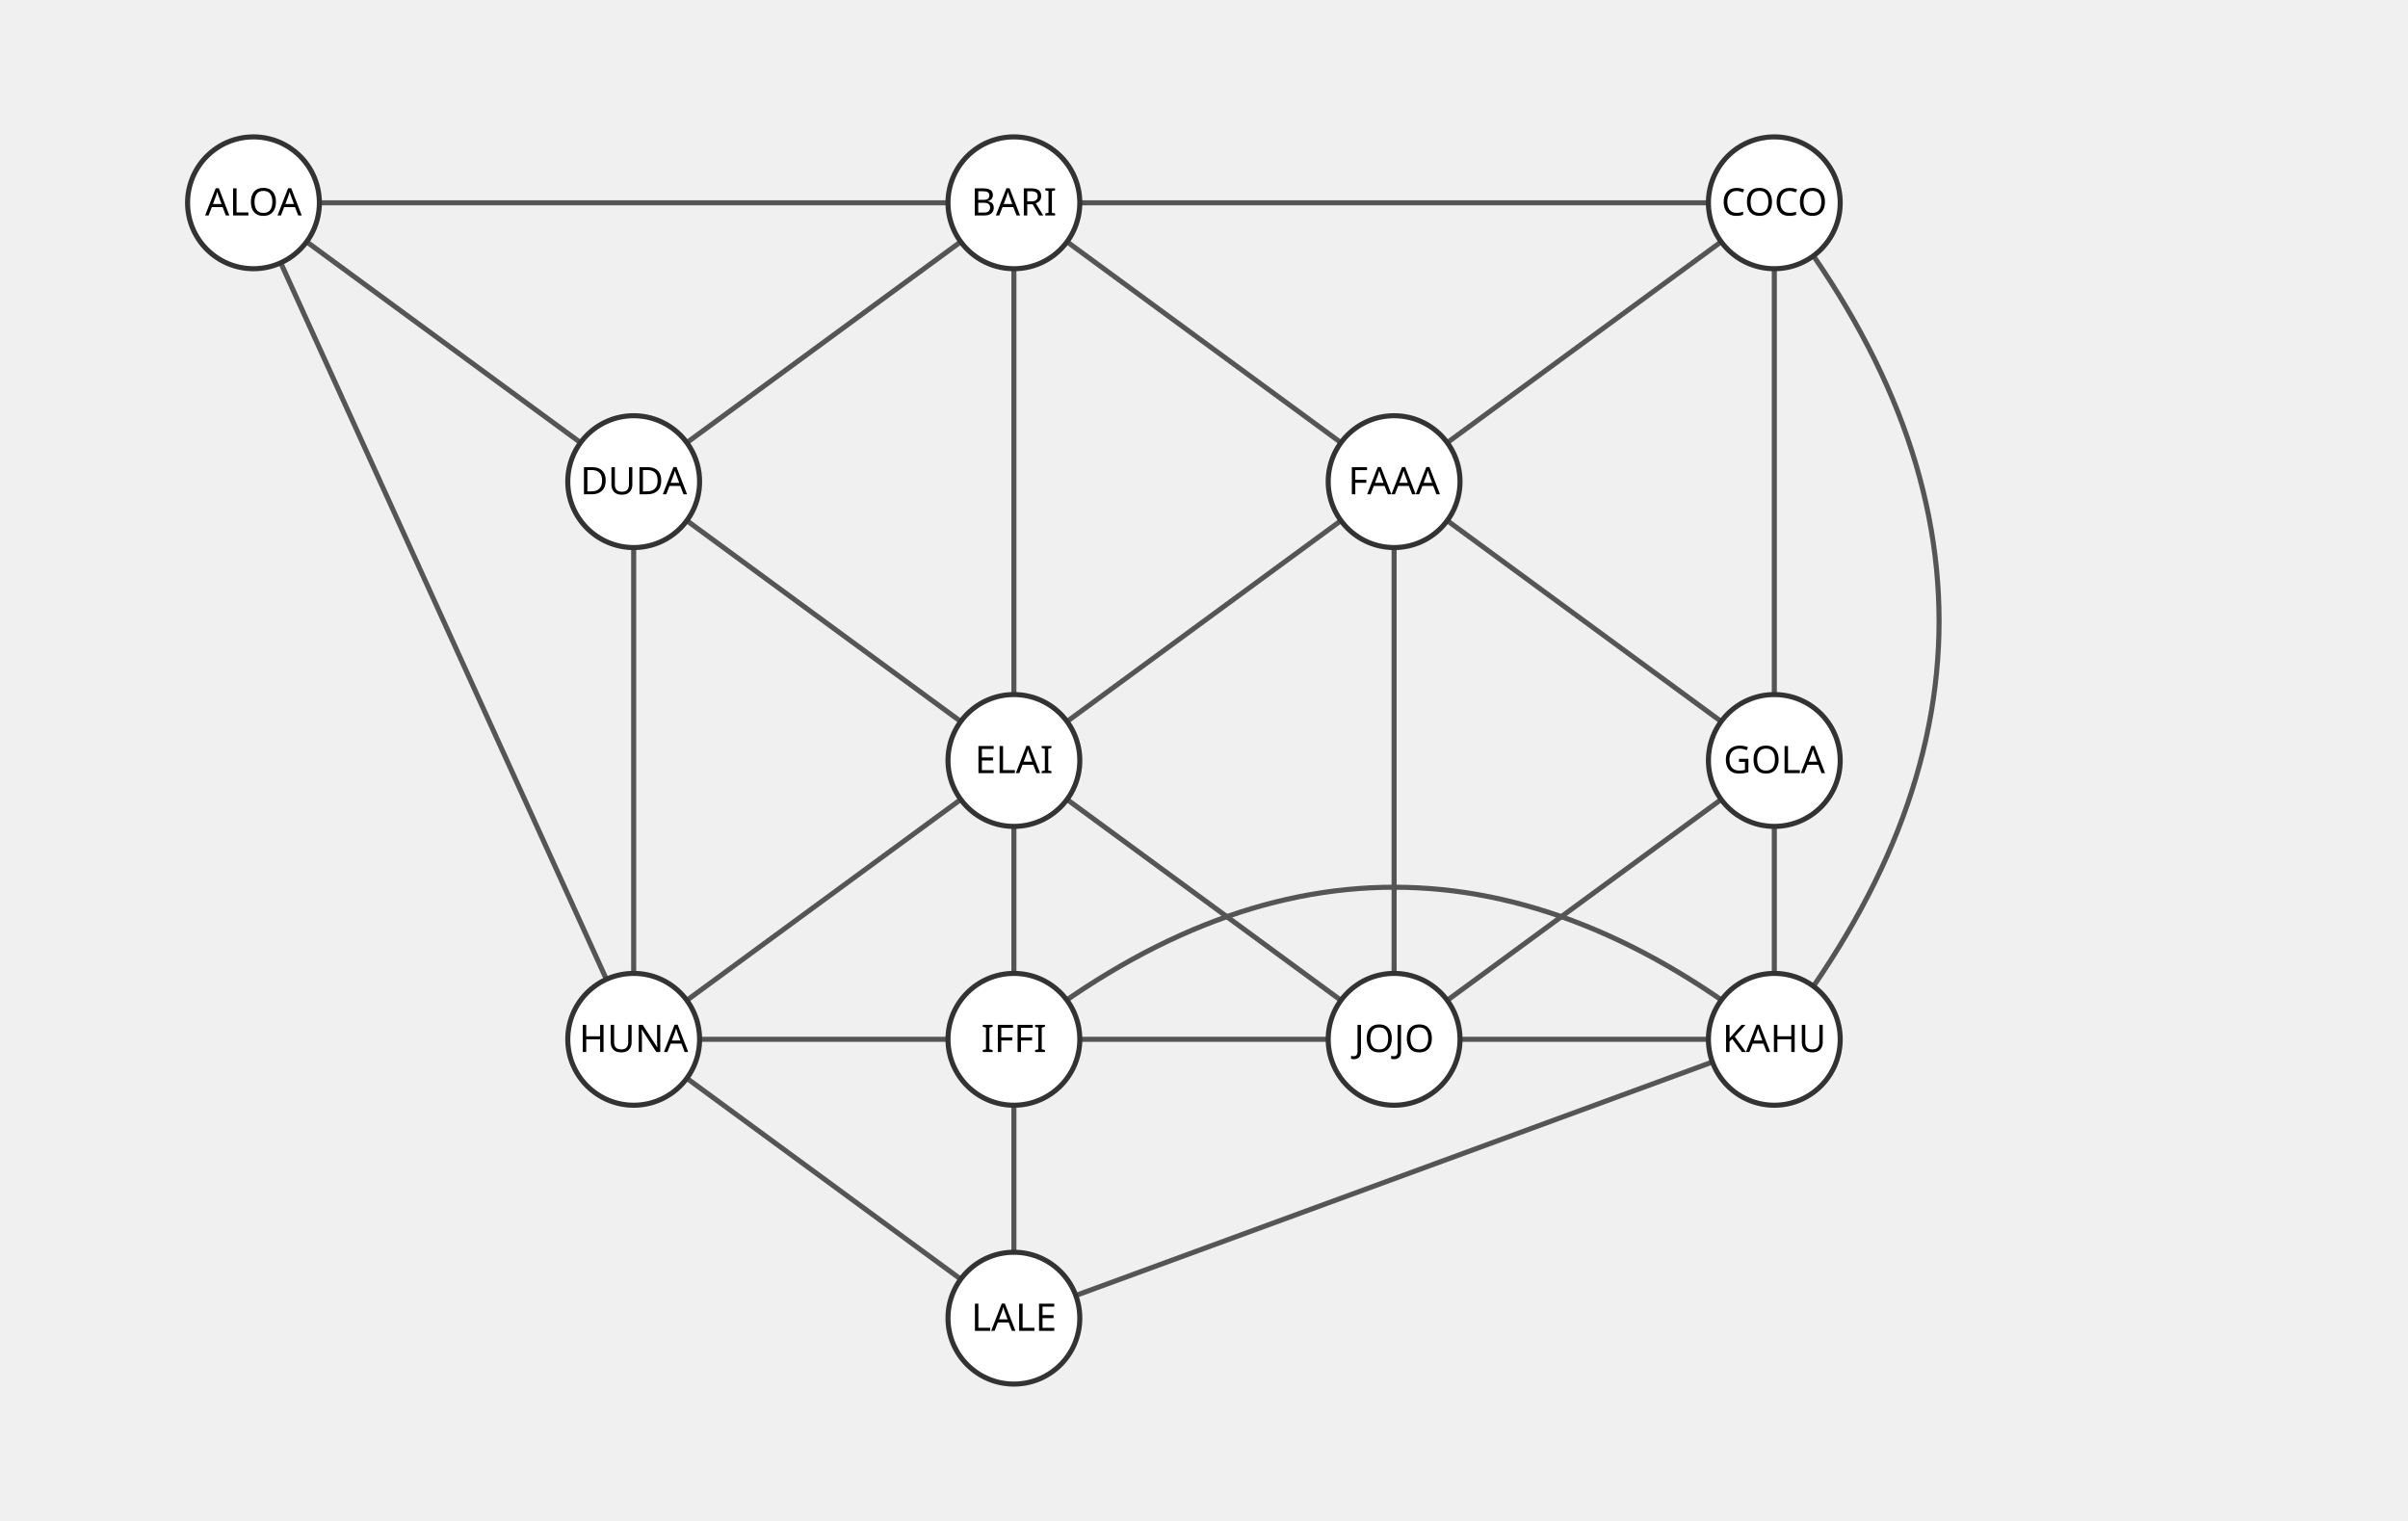
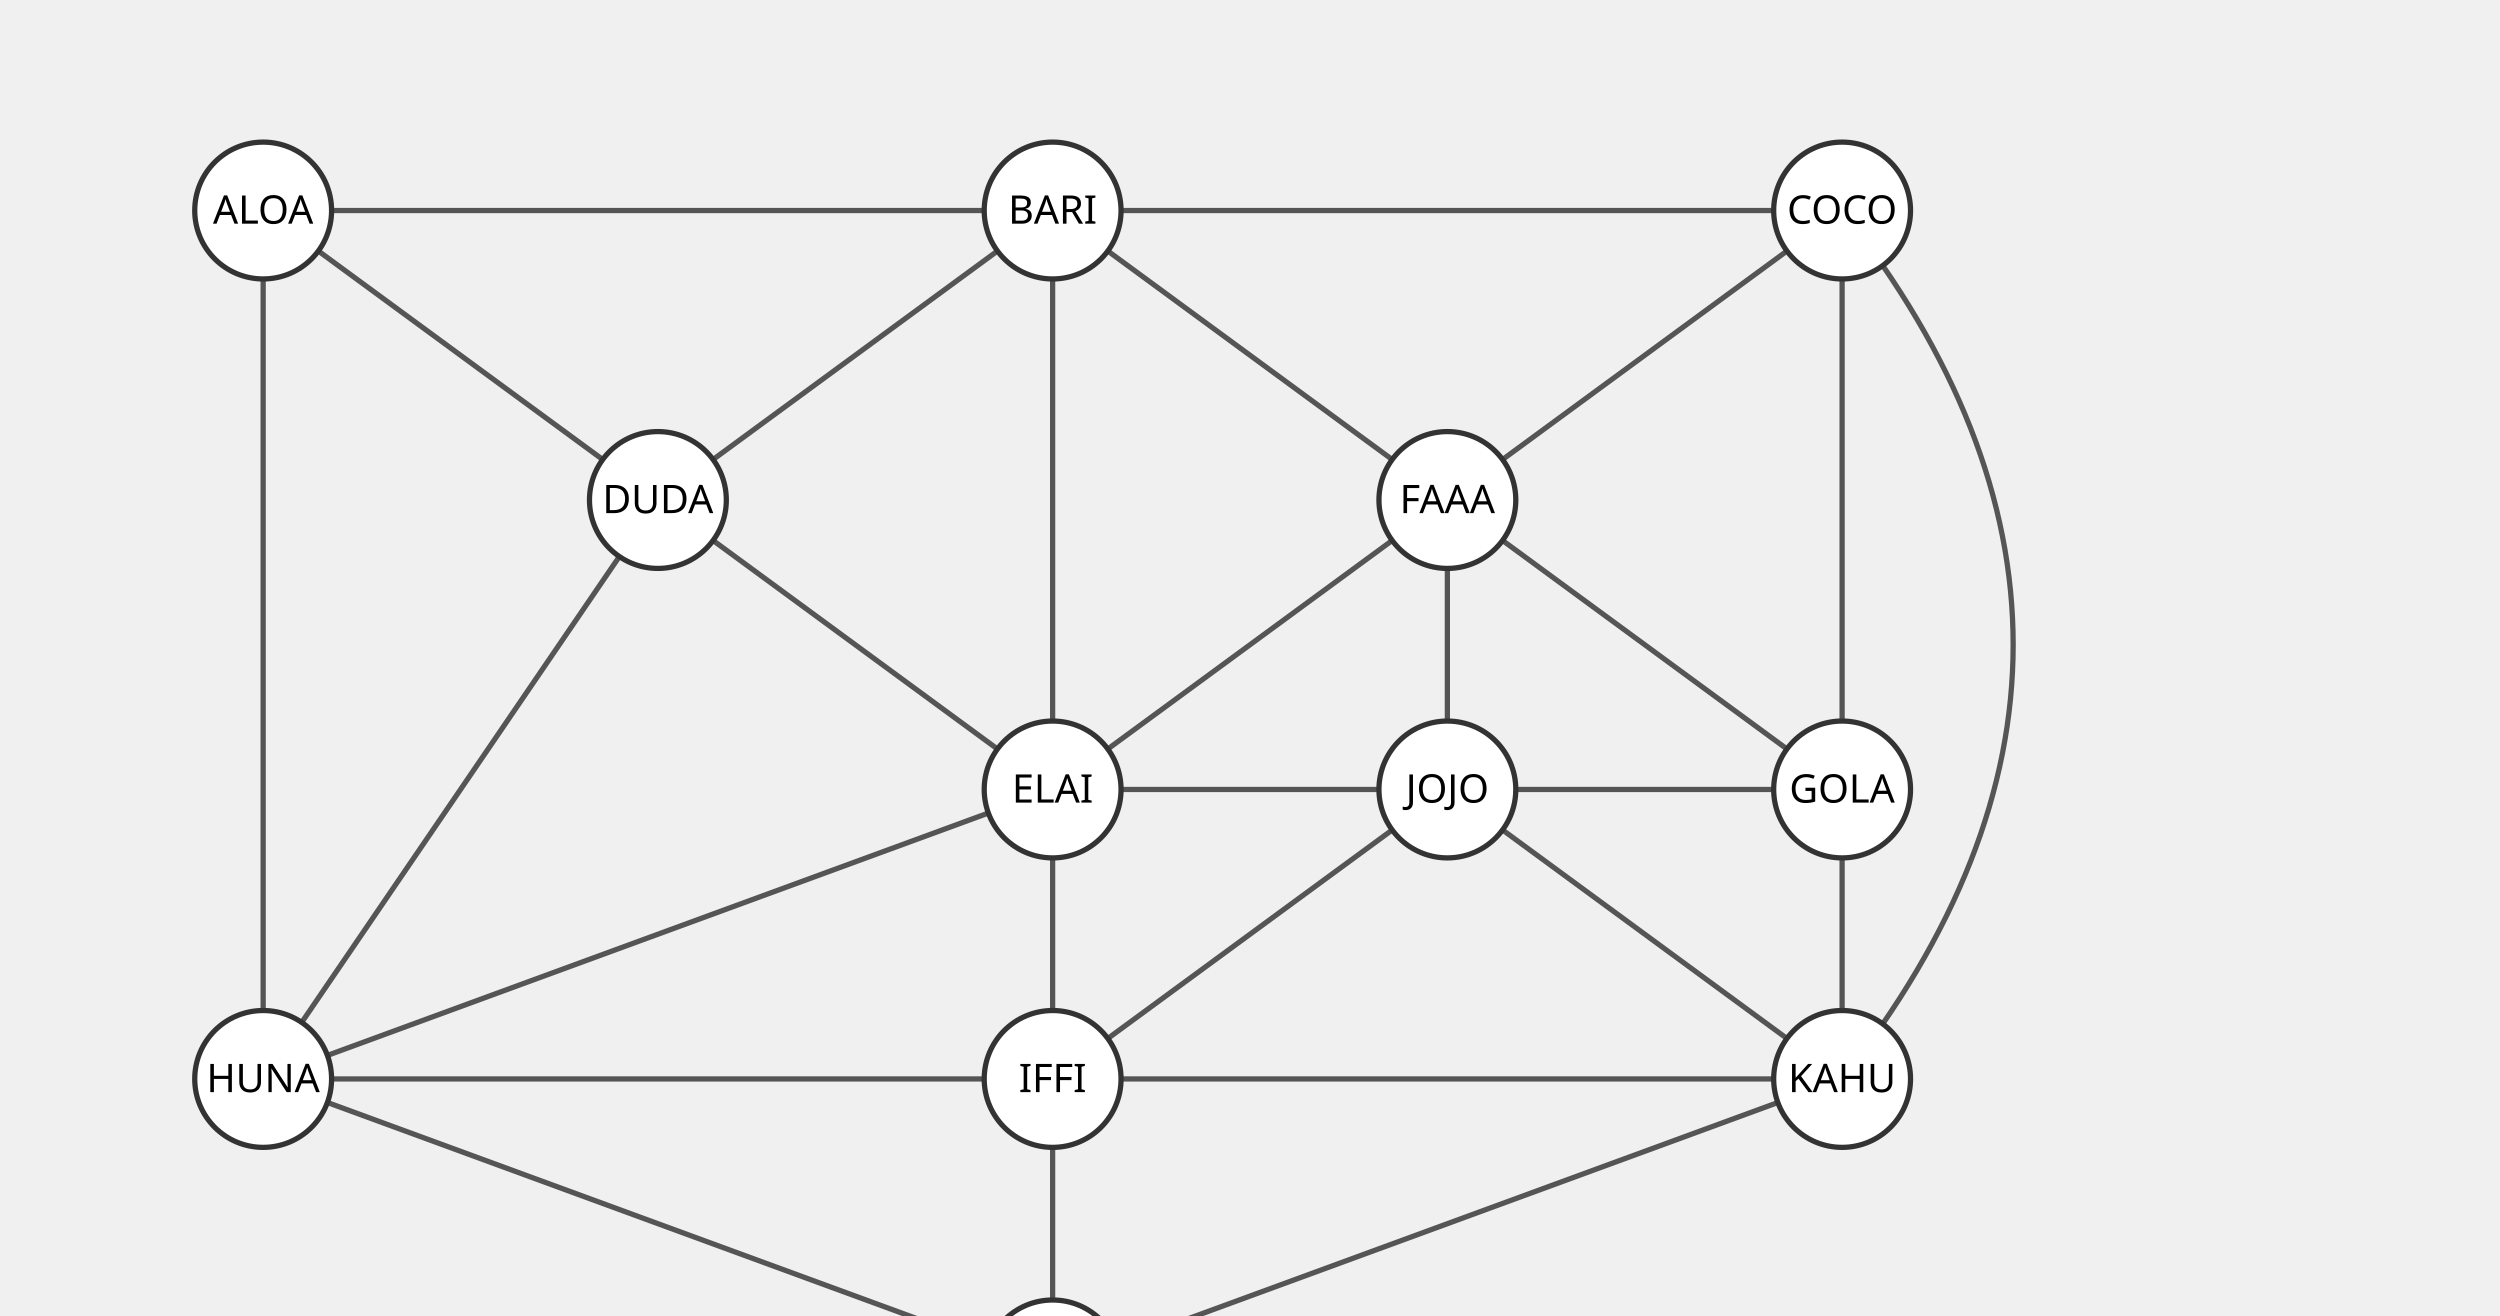
- <svg xmlns="http://www.w3.org/2000/svg" viewBox="0 0 950 600" font-family="sans-serif" font-size="15">
+ <svg xmlns="http://www.w3.org/2000/svg" viewBox="0 0 950 500" font-family="sans-serif" font-size="15">
  <g stroke="#555" stroke-width="2">
    <line x1="100" y1="80" x2="400" y2="80" />
    <line x1="400" y1="80" x2="700" y2="80" />
    <line x1="100" y1="80" x2="250" y2="190" />
-     <line x1="100" y1="80" x2="250" y2="410" />
+     <line x1="100" y1="80" x2="100" y2="410" />
    <line x1="400" y1="80" x2="250" y2="190" />
    <line x1="400" y1="80" x2="400" y2="300" />
    <line x1="400" y1="80" x2="550" y2="190" />
    <line x1="700" y1="80" x2="550" y2="190" />
    <line x1="700" y1="80" x2="700" y2="300" />
    <line x1="250" y1="190" x2="400" y2="300" />
-     <line x1="250" y1="190" x2="250" y2="410" />
+     <line x1="250" y1="190" x2="100" y2="410" />
    <line x1="400" y1="300" x2="550" y2="190" />
-     <line x1="400" y1="300" x2="250" y2="410" />
+     <line x1="400" y1="300" x2="100" y2="410" />
    <line x1="400" y1="300" x2="400" y2="410" />
-     <line x1="400" y1="300" x2="550" y2="410" />
+     <line x1="400" y1="300" x2="550" y2="300" />
    <line x1="550" y1="190" x2="700" y2="300" />
-     <line x1="550" y1="190" x2="550" y2="410" />
-     <line x1="700" y1="300" x2="550" y2="410" />
+     <line x1="550" y1="190" x2="550" y2="300" />
+     <line x1="700" y1="300" x2="550" y2="300" />
    <line x1="700" y1="300" x2="700" y2="410" />
-     <line x1="250" y1="410" x2="400" y2="410" />
-     <line x1="250" y1="410" x2="400" y2="520" />
-     <line x1="400" y1="410" x2="550" y2="410" />
+     <line x1="100" y1="410" x2="400" y2="410" />
+     <line x1="100" y1="410" x2="400" y2="520" />
+     <line x1="400" y1="410" x2="550" y2="300" />
+     <line x1="400" y1="410" x2="700" y2="410" />
    <line x1="400" y1="410" x2="400" y2="520" />
-     <line x1="550" y1="410" x2="700" y2="410" />
+     <line x1="550" y1="300" x2="700" y2="410" />
    <line x1="700" y1="410" x2="400" y2="520" />
  </g>
  <g stroke="#555" stroke-width="2" fill="none">
    <path d="M 700 80 Q 830 245 700 410" />
-     <path d="M 400 410 Q 550 290 700 410" />
  </g>
  <g>
    <circle cx="100" cy="80" r="26" fill="#fff" stroke="#333" stroke-width="2" />
    <text x="100" y="85" text-anchor="middle">ALOA</text>
    <circle cx="400" cy="80" r="26" fill="#fff" stroke="#333" stroke-width="2" />
    <text x="400" y="85" text-anchor="middle">BARI</text>
    <circle cx="700" cy="80" r="26" fill="#fff" stroke="#333" stroke-width="2" />
    <text x="700" y="85" text-anchor="middle">COCO</text>
    <circle cx="250" cy="190" r="26" fill="#fff" stroke="#333" stroke-width="2" />
    <text x="250" y="195" text-anchor="middle">DUDA</text>
    <circle cx="550" cy="190" r="26" fill="#fff" stroke="#333" stroke-width="2" />
    <text x="550" y="195" text-anchor="middle">FAAA</text>
    <circle cx="400" cy="300" r="26" fill="#fff" stroke="#333" stroke-width="2" />
    <text x="400" y="305" text-anchor="middle">ELAI</text>
    <circle cx="700" cy="300" r="26" fill="#fff" stroke="#333" stroke-width="2" />
    <text x="700" y="305" text-anchor="middle">GOLA</text>
-     <circle cx="250" cy="410" r="26" fill="#fff" stroke="#333" stroke-width="2" />
-     <text x="250" y="415" text-anchor="middle">HUNA</text>
+     <circle cx="550" cy="300" r="26" fill="#fff" stroke="#333" stroke-width="2" />
+     <text x="550" y="305" text-anchor="middle">JOJO</text>
+     <circle cx="100" cy="410" r="26" fill="#fff" stroke="#333" stroke-width="2" />
+     <text x="100" y="415" text-anchor="middle">HUNA</text>
    <circle cx="400" cy="410" r="26" fill="#fff" stroke="#333" stroke-width="2" />
    <text x="400" y="415" text-anchor="middle">IFFI</text>
-     <circle cx="550" cy="410" r="26" fill="#fff" stroke="#333" stroke-width="2" />
-     <text x="550" y="415" text-anchor="middle">JOJO</text>
    <circle cx="700" cy="410" r="26" fill="#fff" stroke="#333" stroke-width="2" />
    <text x="700" y="415" text-anchor="middle">KAHU</text>
    <circle cx="400" cy="520" r="26" fill="#fff" stroke="#333" stroke-width="2" />
    <text x="400" y="525" text-anchor="middle">LALE</text>
  </g>
</svg>
